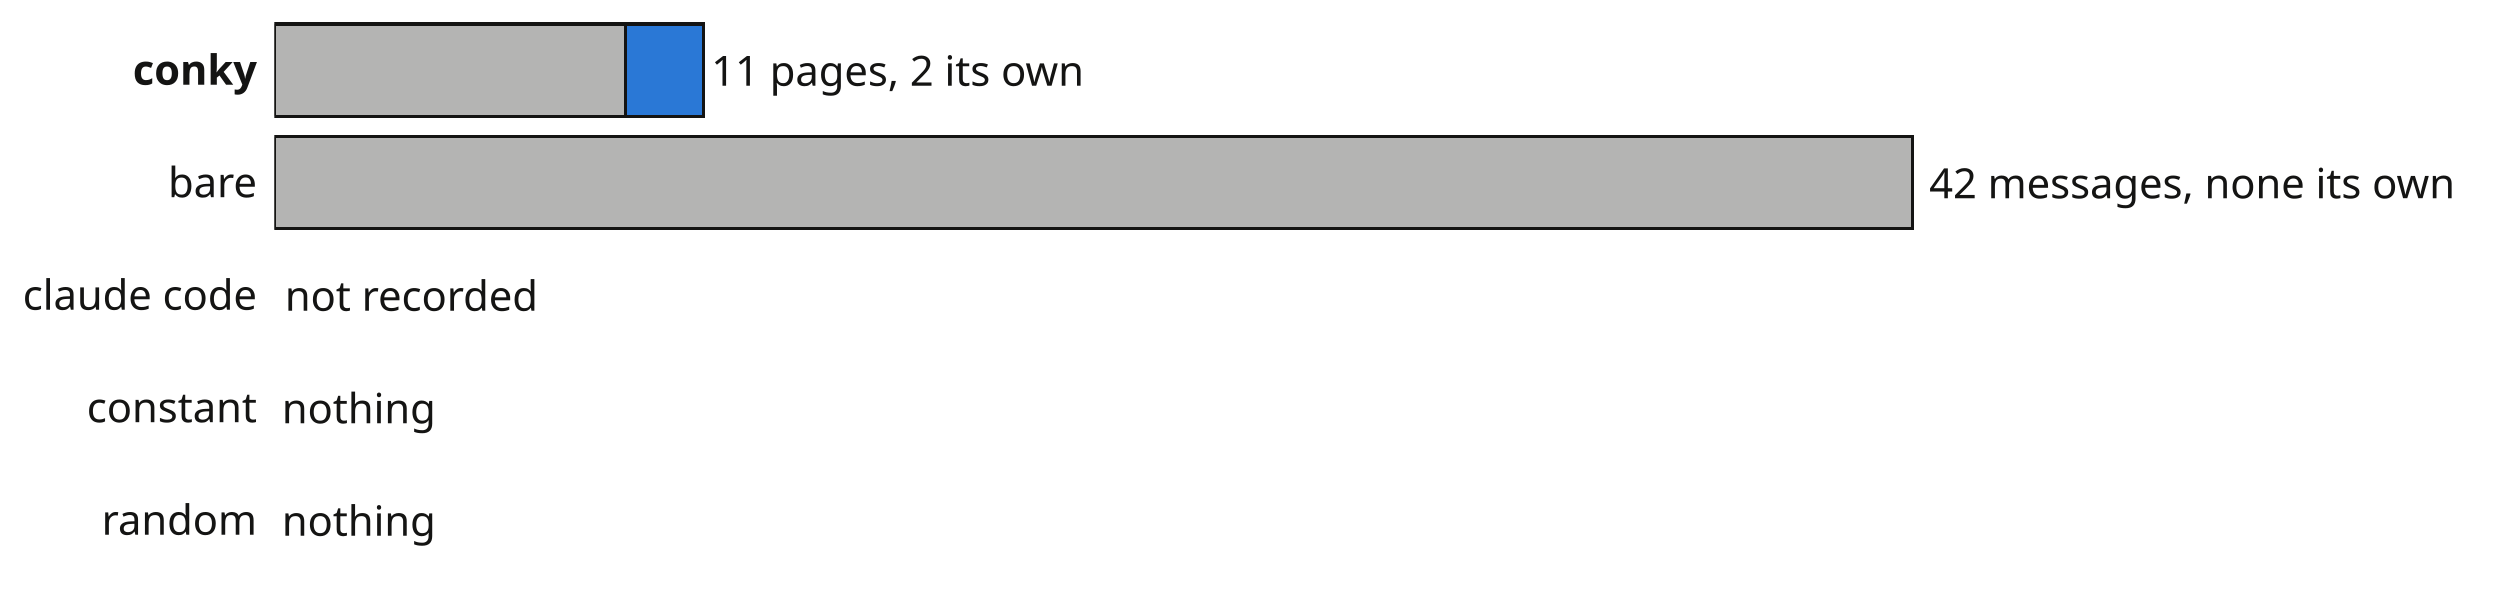
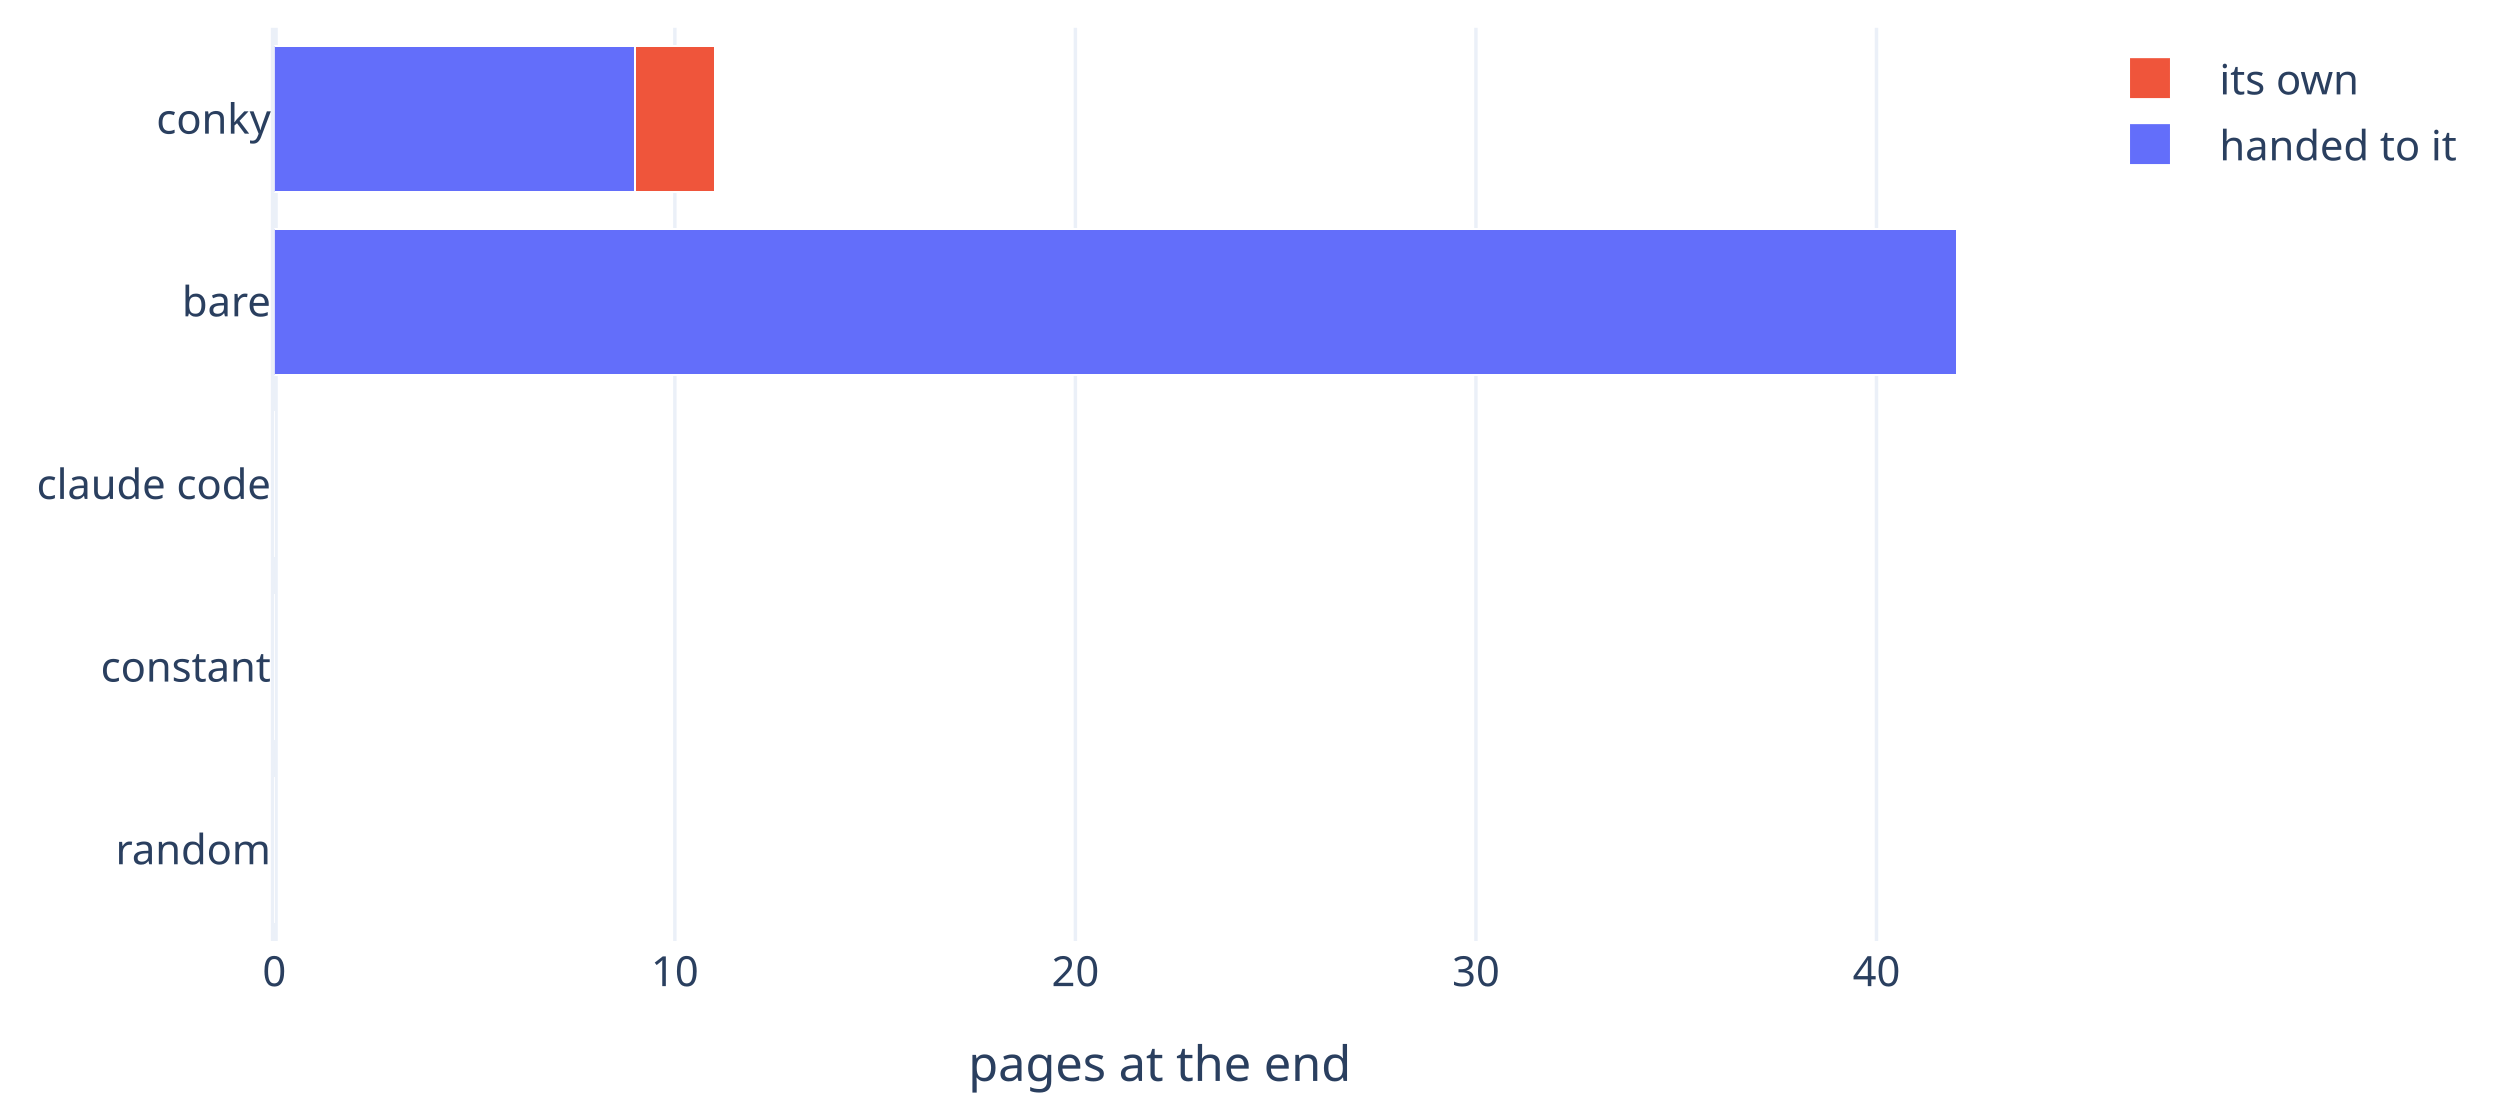
- <svg xmlns="http://www.w3.org/2000/svg" class="main-svg" width="720" height="170" style="" viewBox="0 0 720 170" font-family="-apple-system, BlinkMacSystemFont, &quot;Segoe UI&quot;, &quot;Noto Sans&quot;, Helvetica, Arial, sans-serif">
-   <rect x="0" y="0" width="720" height="170" style="fill: none;" />
+ <svg xmlns="http://www.w3.org/2000/svg" class="main-svg" width="720" height="320" style="" viewBox="0 0 720 320" font-family="-apple-system, BlinkMacSystemFont, &quot;Segoe UI&quot;, &quot;Noto Sans&quot;, Helvetica, Arial, sans-serif">
+   <rect x="0" y="0" width="720" height="320" style="fill: rgb(0, 0, 0); fill-opacity: 0;" />
  <defs id="defs-became-light">
    <g class="clips">
      <clipPath id="clipbecame-lightxyplot" class="plotclip">
-         <rect width="637" height="162" />
+         <rect width="510" height="263" />
      </clipPath>
      <clipPath class="axesclip" id="clipbecame-lightx">
-         <rect x="79" y="0" width="637" height="170" />
+         <rect x="79" y="0" width="510" height="320" />
      </clipPath>
      <clipPath class="axesclip" id="clipbecame-lighty">
-         <rect x="0" y="4" width="720" height="162" />
+         <rect x="0" y="8" width="720" height="263" />
      </clipPath>
      <clipPath class="axesclip" id="clipbecame-lightxy">
-         <rect x="79" y="4" width="637" height="162" />
+         <rect x="79" y="8" width="510" height="263" />
      </clipPath>
    </g>
    <g class="gradients" />
    <g class="patterns" />
  </defs>
  <g class="bglayer">
-     <rect class="bg" x="75" y="0" width="645" height="170" style="fill: none; stroke-width: 0;" />
+     <rect class="bg" x="79" y="8" width="510" height="263" style="fill: rgb(0, 0, 0); fill-opacity: 0; stroke-width: 0;" />
  </g>
  <g class="layer-below">
    <g class="imagelayer" />
    <g class="shapelayer" />
  </g>
  <g class="cartesianlayer">
    <g class="subplot xy">
      <g class="layer-subplot">
        <g class="shapelayer" />
        <g class="imagelayer" />
      </g>
      <g class="minor-gridlayer">
        <g class="x" />
        <g class="y" />
      </g>
      <g class="gridlayer">
-         <g class="x" />
+         <g class="x">
+           <path class="xgrid crisp" transform="translate(194.36,0)" d="M0,8v263" style="stroke: rgb(235, 240, 248); stroke-opacity: 1; stroke-width: 1px;" />
+           <path class="xgrid crisp" transform="translate(309.71,0)" d="M0,8v263" style="stroke: rgb(235, 240, 248); stroke-opacity: 1; stroke-width: 1px;" />
+           <path class="xgrid crisp" transform="translate(425.07,0)" d="M0,8v263" style="stroke: rgb(235, 240, 248); stroke-opacity: 1; stroke-width: 1px;" />
+           <path class="xgrid crisp" transform="translate(540.43,0)" d="M0,8v263" style="stroke: rgb(235, 240, 248); stroke-opacity: 1; stroke-width: 1px;" />
+         </g>
        <g class="y" />
      </g>
-       <g class="zerolinelayer" />
+       <g class="zerolinelayer">
+         <path class="xzl zl crisp" transform="translate(79,0)" d="M0,8v263" style="stroke: rgb(235, 240, 248); stroke-opacity: 1; stroke-width: 2px;" />
+       </g>
      <g class="layer-between">
        <g class="shapelayer" />
        <g class="imagelayer" />
      </g>
      <path class="xlines-below" />
      <path class="ylines-below" />
      <g class="overlines-below" />
      <g class="xaxislayer-below" />
      <g class="yaxislayer-below" />
      <g class="overaxes-below" />
      <g class="overplot">
-         <g class="xy" transform="translate(79,4)">
+         <g class="xy" transform="translate(79,8)" clip-path="url(#clipbecame-lightxyplot)">
          <g class="barlayer mlayer">
            <g class="trace bars" shape-rendering="crispEdges" style="opacity: 1;">
              <g class="points">
                <g class="point">
-                   <path d="M0,29.48V2.92H101.11V29.48Z" clip-path="url(#clipbecame-lightxyplot)" style="vector-effect: none; opacity: 1; stroke-width: 1px; fill: #b4b4b3; fill-opacity: 1; stroke: #141413; stroke-opacity: 1;" />
-                 </g>
-                 <g class="point">
-                   <path d="M0,61.88V35.32H471.85V61.88Z" clip-path="url(#clipbecame-lightxyplot)" style="vector-effect: none; opacity: 1; stroke-width: 1px; fill: #b4b4b3; fill-opacity: 1; stroke: #141413; stroke-opacity: 1;" />
-                 </g>
-                 <g class="point">
-                   <path d="M0,0Z" clip-path="url(#clipbecame-lightxyplot)" style="vector-effect: none; opacity: 1; stroke-width: 0px; fill: #b4b4b3; fill-opacity: 1; stroke: #141413; stroke-opacity: 1;" />
-                 </g>
-                 <g class="point">
-                   <path d="M0,0Z" clip-path="url(#clipbecame-lightxyplot)" style="vector-effect: none; opacity: 1; stroke-width: 0px; fill: #b4b4b3; fill-opacity: 1; stroke: #141413; stroke-opacity: 1;" />
-                 </g>
-                 <g class="point">
-                   <path d="M0,0Z" clip-path="url(#clipbecame-lightxyplot)" style="vector-effect: none; opacity: 1; stroke-width: 0px; fill: #b4b4b3; fill-opacity: 1; stroke: #141413; stroke-opacity: 1;" />
+                   <path d="M0,5.26V47.34H103.82V5.26Z" style="vector-effect: none; opacity: 1; stroke-width: 0.5px; fill: rgb(99, 110, 250); fill-opacity: 1; stroke: rgb(255, 255, 255); stroke-opacity: 1;" />
+                 </g>
+                 <g class="point">
+                   <path d="M0,57.86V99.94H484.5V57.86Z" style="vector-effect: none; opacity: 1; stroke-width: 0.5px; fill: rgb(99, 110, 250); fill-opacity: 1; stroke: rgb(255, 255, 255); stroke-opacity: 1;" />
+                 </g>
+                 <g class="point">
+                   <path d="M0,110.46V152.54H0V110.46Z" style="vector-effect: none; opacity: 1; stroke-width: 0.5px; fill: rgb(99, 110, 250); fill-opacity: 1; stroke: rgb(255, 255, 255); stroke-opacity: 1;" />
+                 </g>
+                 <g class="point">
+                   <path d="M0,163.06V205.14H0V163.06Z" style="vector-effect: none; opacity: 1; stroke-width: 0.5px; fill: rgb(99, 110, 250); fill-opacity: 1; stroke: rgb(255, 255, 255); stroke-opacity: 1;" />
+                 </g>
+                 <g class="point">
+                   <path d="M0,215.66V257.74H0V215.66Z" style="vector-effect: none; opacity: 1; stroke-width: 0.5px; fill: rgb(99, 110, 250); fill-opacity: 1; stroke: rgb(255, 255, 255); stroke-opacity: 1;" />
                </g>
              </g>
            </g>
            <g class="trace bars" shape-rendering="crispEdges" style="opacity: 1;">
              <g class="points">
                <g class="point">
-                   <path d="M101.11,29.48V2.92H123.58V29.48Z" clip-path="url(#clipbecame-lightxyplot)" style="vector-effect: none; opacity: 1; stroke-width: 1px; fill: #2a78d6; fill-opacity: 1; stroke: #141413; stroke-opacity: 1;" />
-                 </g>
-               </g>
-             </g>
-             <g class="trace bars" shape-rendering="crispEdges" style="opacity: 1;">
-               <g class="points">
-                 <g class="point">
-                   <path d="M0,0Z" clip-path="url(#clipbecame-lightxyplot)" style="vector-effect: none; opacity: 1; stroke-width: 0px; fill: #141413; fill-opacity: 1; stroke: #141413; stroke-opacity: 1;" />
-                 </g>
-               </g>
-             </g>
-             <g class="trace bars" shape-rendering="crispEdges" style="opacity: 1;">
-               <g class="points">
-                 <g class="point">
-                   <path d="M0,0Z" clip-path="url(#clipbecame-lightxyplot)" style="vector-effect: none; opacity: 1; stroke-width: 0px; fill: #141413; fill-opacity: 1; stroke: #141413; stroke-opacity: 1;" />
-                 </g>
-               </g>
-             </g>
-             <g class="trace bars" shape-rendering="crispEdges" style="opacity: 1;">
-               <g class="points">
-                 <g class="point">
-                   <path d="M0,0Z" clip-path="url(#clipbecame-lightxyplot)" style="vector-effect: none; opacity: 1; stroke-width: 0px; fill: #141413; fill-opacity: 1; stroke: #141413; stroke-opacity: 1;" />
-                 </g>
-               </g>
-             </g>
-             <g class="trace bars" shape-rendering="crispEdges" style="opacity: 1;">
-               <g class="points">
-                 <g class="point">
-                   <path d="M0,0Z" clip-path="url(#clipbecame-lightxyplot)" style="vector-effect: none; opacity: 1; stroke-width: 0px; fill: #141413; fill-opacity: 1; stroke: #141413; stroke-opacity: 1;" />
-                 </g>
-               </g>
-             </g>
-             <g class="trace bars" shape-rendering="crispEdges" style="opacity: 1;">
-               <g class="points">
-                 <g class="point">
-                   <path d="M0,0Z" clip-path="url(#clipbecame-lightxyplot)" style="vector-effect: none; opacity: 1; stroke-width: 0px; fill: none;" />
-                   <text class="bartext bartext-outside" text-anchor="middle" data-notex="1" x="0" y="0" style="font-size: 12px; fill: #141413; fill-opacity: 1; white-space: pre;" transform="translate(179.5175,20.7)">11 pages, 2 its own</text>
-                 </g>
-                 <g class="point">
-                   <path d="M0,0Z" clip-path="url(#clipbecame-lightxyplot)" style="vector-effect: none; opacity: 1; stroke-width: 0px; fill: none;" />
-                   <text class="bartext bartext-outside" text-anchor="middle" data-notex="1" x="0" y="0" style="font-size: 12px; fill: #141413; fill-opacity: 1; white-space: pre;" transform="translate(552.3266,53.1)">42 messages, none its own</text>
-                 </g>
-                 <g class="point">
-                   <path d="M0,0Z" clip-path="url(#clipbecame-lightxyplot)" style="vector-effect: none; opacity: 1; stroke-width: 0px; fill: none;" />
-                   <text class="bartext bartext-outside" text-anchor="middle" data-notex="1" x="0" y="0" style="font-size: 12px; fill: #141413; fill-opacity: 1; white-space: pre;" transform="translate(39.48438,85.5)">not recorded</text>
-                 </g>
-                 <g class="point">
-                   <path d="M0,0Z" clip-path="url(#clipbecame-lightxyplot)" style="vector-effect: none; opacity: 1; stroke-width: 0px; fill: none;" />
-                   <text class="bartext bartext-outside" text-anchor="middle" data-notex="1" x="0" y="0" style="font-size: 12px; fill: #141413; fill-opacity: 1; white-space: pre;" transform="translate(24.33594,117.9)">nothing</text>
-                 </g>
-                 <g class="point">
-                   <path d="M0,0Z" clip-path="url(#clipbecame-lightxyplot)" style="vector-effect: none; opacity: 1; stroke-width: 0px; fill: none;" />
-                   <text class="bartext bartext-outside" text-anchor="middle" data-notex="1" x="0" y="0" style="font-size: 12px; fill: #141413; fill-opacity: 1; white-space: pre;" transform="translate(24.33594,150.3)">nothing</text>
+                   <path d="M103.82,5.26V47.34H126.89V5.26Z" style="vector-effect: none; opacity: 1; stroke-width: 0.5px; fill: rgb(239, 85, 59); fill-opacity: 1; stroke: rgb(255, 255, 255); stroke-opacity: 1;" />
+                 </g>
+                 <g class="point">
+                   <path d="M484.5,57.86V99.94H484.5V57.86Z" style="vector-effect: none; opacity: 1; stroke-width: 0.5px; fill: rgb(239, 85, 59); fill-opacity: 1; stroke: rgb(255, 255, 255); stroke-opacity: 1;" />
+                 </g>
+                 <g class="point">
+                   <path d="M0,110.46V152.54H0V110.46Z" style="vector-effect: none; opacity: 1; stroke-width: 0.5px; fill: rgb(239, 85, 59); fill-opacity: 1; stroke: rgb(255, 255, 255); stroke-opacity: 1;" />
+                 </g>
+                 <g class="point">
+                   <path d="M0,163.06V205.14H0V163.06Z" style="vector-effect: none; opacity: 1; stroke-width: 0.5px; fill: rgb(239, 85, 59); fill-opacity: 1; stroke: rgb(255, 255, 255); stroke-opacity: 1;" />
+                 </g>
+                 <g class="point">
+                   <path d="M0,215.66V257.74H0V215.66Z" style="vector-effect: none; opacity: 1; stroke-width: 0.5px; fill: rgb(239, 85, 59); fill-opacity: 1; stroke: rgb(255, 255, 255); stroke-opacity: 1;" />
                </g>
              </g>
            </g>
          </g>
        </g>
      </g>
      <g class="zerolinelayer-above" />
      <path class="xlines-above crisp" d="M0,0" style="fill: none;" />
      <path class="ylines-above crisp" d="M0,0" style="fill: none;" />
      <g class="overlines-above" />
-       <g class="xaxislayer-above" />
+       <g class="xaxislayer-above">
+         <g class="xtick">
+           <text text-anchor="middle" x="0" y="284" transform="translate(79,0)" style="font-size: 12px; fill: rgb(42, 63, 95); fill-opacity: 1; white-space: pre;">0</text>
+         </g>
+         <g class="xtick">
+           <text text-anchor="middle" x="0" y="284" style="font-size: 12px; fill: rgb(42, 63, 95); fill-opacity: 1; white-space: pre;" transform="translate(194.36,0)">10</text>
+         </g>
+         <g class="xtick">
+           <text text-anchor="middle" x="0" y="284" style="font-size: 12px; fill: rgb(42, 63, 95); fill-opacity: 1; white-space: pre;" transform="translate(309.71,0)">20</text>
+         </g>
+         <g class="xtick">
+           <text text-anchor="middle" x="0" y="284" style="font-size: 12px; fill: rgb(42, 63, 95); fill-opacity: 1; white-space: pre;" transform="translate(425.07,0)">30</text>
+         </g>
+         <g class="xtick">
+           <text text-anchor="middle" x="0" y="284" style="font-size: 12px; fill: rgb(42, 63, 95); fill-opacity: 1; white-space: pre;" transform="translate(540.43,0)">40</text>
+         </g>
+       </g>
      <g class="yaxislayer-above">
        <g class="ytick">
-           <text text-anchor="end" x="74" y="4.2" transform="translate(0,149.8)" style="font-size: 12px; fill: #141413; fill-opacity: 1; white-space: pre;">random</text>
-         </g>
-         <g class="ytick">
-           <text text-anchor="end" x="74" y="4.2" transform="translate(0,117.4)" style="font-size: 12px; fill: #141413; fill-opacity: 1; white-space: pre;">constant</text>
-         </g>
-         <g class="ytick">
-           <text text-anchor="end" x="74" y="4.2" transform="translate(0,85)" style="font-size: 12px; fill: #141413; fill-opacity: 1; white-space: pre;">claude code</text>
-         </g>
-         <g class="ytick">
-           <text text-anchor="end" x="74" y="4.2" transform="translate(0,52.6)" style="font-size: 12px; fill: #141413; fill-opacity: 1; white-space: pre;">bare</text>
-         </g>
-         <g class="ytick">
-           <text text-anchor="end" x="74" y="4.2" transform="translate(0,20.2)" style="font-size: 12px; fill: #141413; fill-opacity: 1; white-space: pre;">
-             <tspan style="font-weight:bold">conky</tspan>
-           </text>
+           <text text-anchor="end" x="78" y="4.2" transform="translate(0,244.7)" style="font-size: 12px; fill: rgb(42, 63, 95); fill-opacity: 1; white-space: pre;">random</text>
+         </g>
+         <g class="ytick">
+           <text text-anchor="end" x="78" y="4.2" transform="translate(0,192.1)" style="font-size: 12px; fill: rgb(42, 63, 95); fill-opacity: 1; white-space: pre;">constant</text>
+         </g>
+         <g class="ytick">
+           <text text-anchor="end" x="78" y="4.2" transform="translate(0,139.5)" style="font-size: 12px; fill: rgb(42, 63, 95); fill-opacity: 1; white-space: pre;">claude code</text>
+         </g>
+         <g class="ytick">
+           <text text-anchor="end" x="78" y="4.2" transform="translate(0,86.9)" style="font-size: 12px; fill: rgb(42, 63, 95); fill-opacity: 1; white-space: pre;">bare</text>
+         </g>
+         <g class="ytick">
+           <text text-anchor="end" x="78" y="4.2" transform="translate(0,34.3)" style="font-size: 12px; fill: rgb(42, 63, 95); fill-opacity: 1; white-space: pre;">conky</text>
        </g>
      </g>
      <g class="overaxes-above" />
    </g>
  </g>
  <g class="polarlayer" />
  <g class="smithlayer" />
  <g class="ternarylayer" />
  <g class="geolayer" />
  <g class="funnelarealayer" />
  <g class="pielayer" />
  <g class="iciclelayer" />
  <g class="treemaplayer" />
  <g class="sunburstlayer" />
  <g class="glimages" />
  <defs id="topdefs-became-light">
    <g class="clips" />
+     <clipPath id="legendbecame-light">
+       <rect width="113" height="48" x="0" y="0" />
+     </clipPath>
  </defs>
  <g class="layer-above">
    <g class="imagelayer" />
    <g class="shapelayer" />
  </g>
  <g class="infolayer">
+     <g class="legend" pointer-events="all" transform="translate(599.2,8)">
+       <rect class="bg" shape-rendering="crispEdges" style="stroke: rgb(68, 68, 68); stroke-opacity: 1; fill: rgb(0, 0, 0); fill-opacity: 0; stroke-width: 0px;" width="113" height="48" x="0" y="0" />
+       <g class="scrollbox" transform="" clip-path="url(#legendbecame-light)">
+         <g class="groups">
+           <g class="traces" transform="translate(0,14.5)" style="opacity: 1;">
+             <text class="legendtext" text-anchor="start" x="40" y="4.68" style="font-size: 12px; fill: rgb(42, 63, 95); fill-opacity: 1; white-space: pre;">its own</text>
+             <g class="layers" style="opacity: 1;">
+               <g class="legendfill" />
+               <g class="legendlines" />
+               <g class="legendsymbols">
+                 <g class="legendpoints">
+                   <path class="legendundefined" d="M6,6H-6V-6H6Z" transform="translate(20,0)" style="stroke-width: 0.5px; fill: rgb(239, 85, 59); fill-opacity: 1; stroke: rgb(255, 255, 255); stroke-opacity: 1;" />
+                 </g>
+               </g>
+             </g>
+             <rect class="legendtoggle" x="0" y="-9.5" width="107.275" height="19" style="fill: rgb(0, 0, 0); fill-opacity: 0;" />
+           </g>
+           <g class="traces" transform="translate(0,33.5)" style="opacity: 1;">
+             <text class="legendtext" text-anchor="start" x="40" y="4.68" style="font-size: 12px; fill: rgb(42, 63, 95); fill-opacity: 1; white-space: pre;">handed to it</text>
+             <g class="layers" style="opacity: 1;">
+               <g class="legendfill" />
+               <g class="legendlines" />
+               <g class="legendsymbols">
+                 <g class="legendpoints">
+                   <path class="legendundefined" d="M6,6H-6V-6H6Z" transform="translate(20,0)" style="stroke-width: 0.5px; fill: rgb(99, 110, 250); fill-opacity: 1; stroke: rgb(255, 255, 255); stroke-opacity: 1;" />
+                 </g>
+               </g>
+             </g>
+             <rect class="legendtoggle" x="0" y="-9.5" width="107.275" height="19" style="fill: rgb(0, 0, 0); fill-opacity: 0;" />
+           </g>
+         </g>
+       </g>
+       <rect class="scrollbar" rx="20" ry="3" width="0" height="0" style="fill: rgb(128, 139, 164); fill-opacity: 1;" x="0" y="0" />
+     </g>
    <g class="g-gtitle" />
+     <g class="g-xtitle">
+       <text class="xtitle" x="334" y="311.3" text-anchor="middle" style="opacity: 1; font-size: 14px; fill: rgb(42, 63, 95); fill-opacity: 1; white-space: pre;">pages at the end</text>
+     </g>
    <g class="g-ytitle" />
  </g>
</svg>
